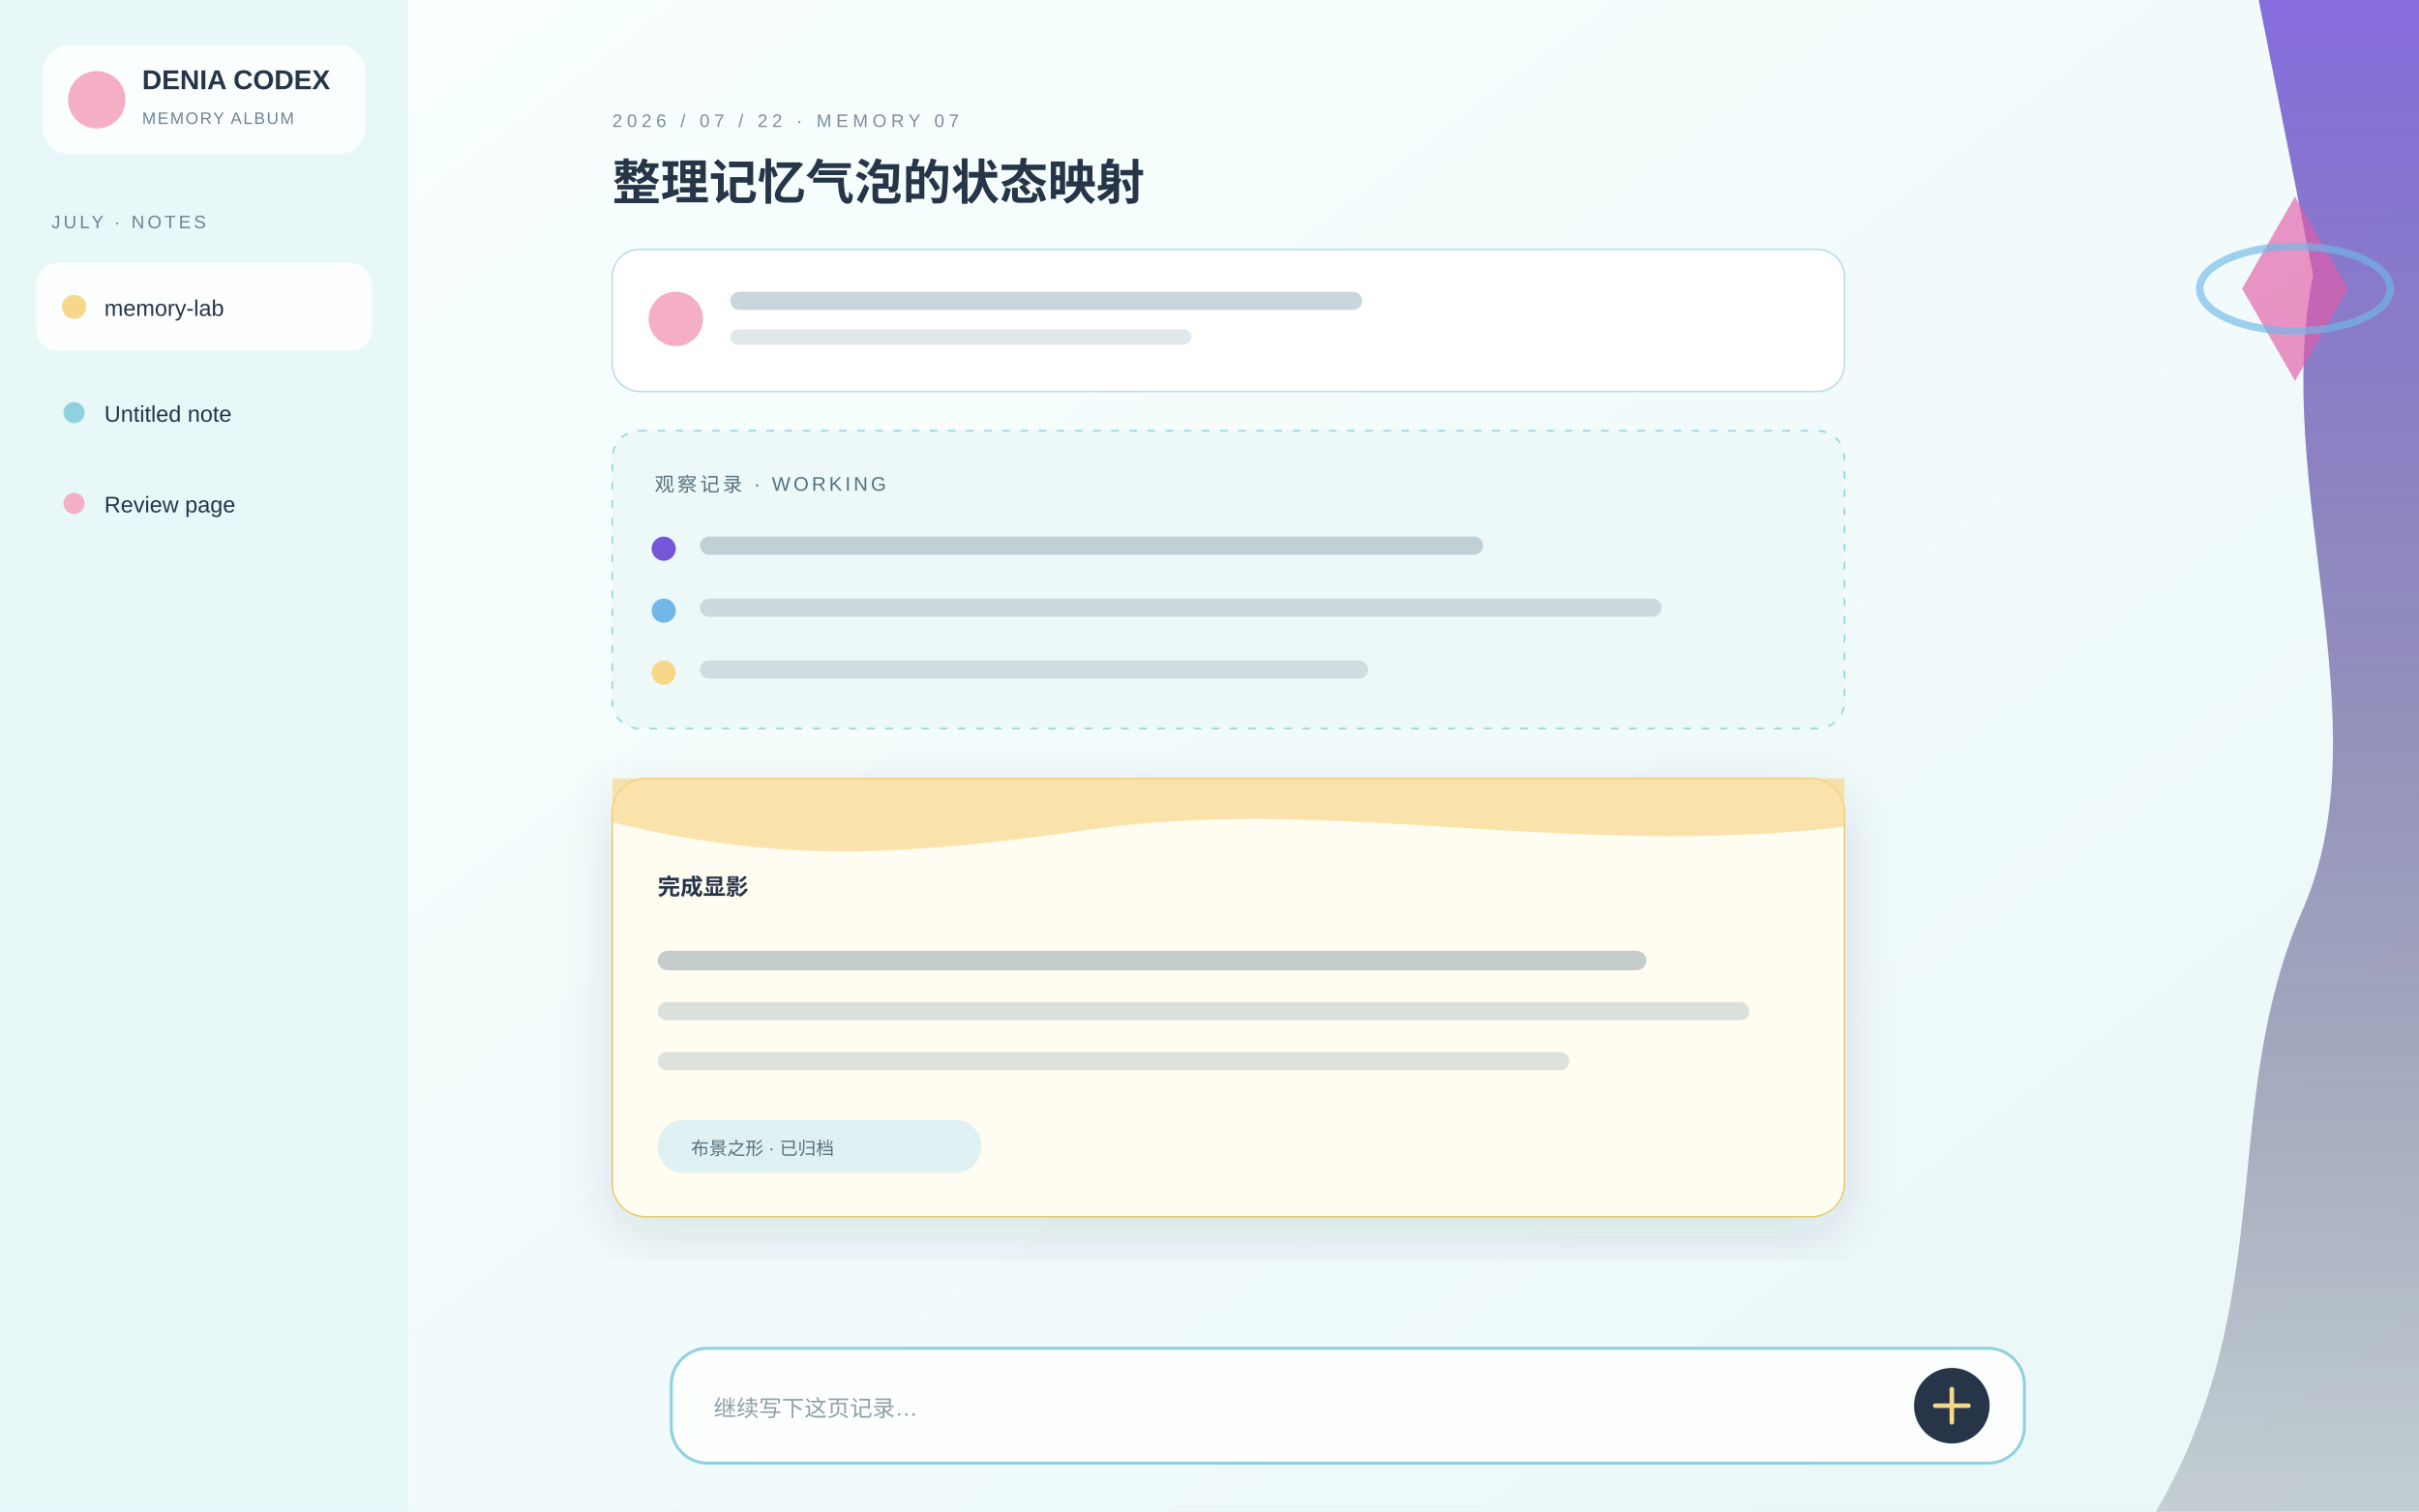
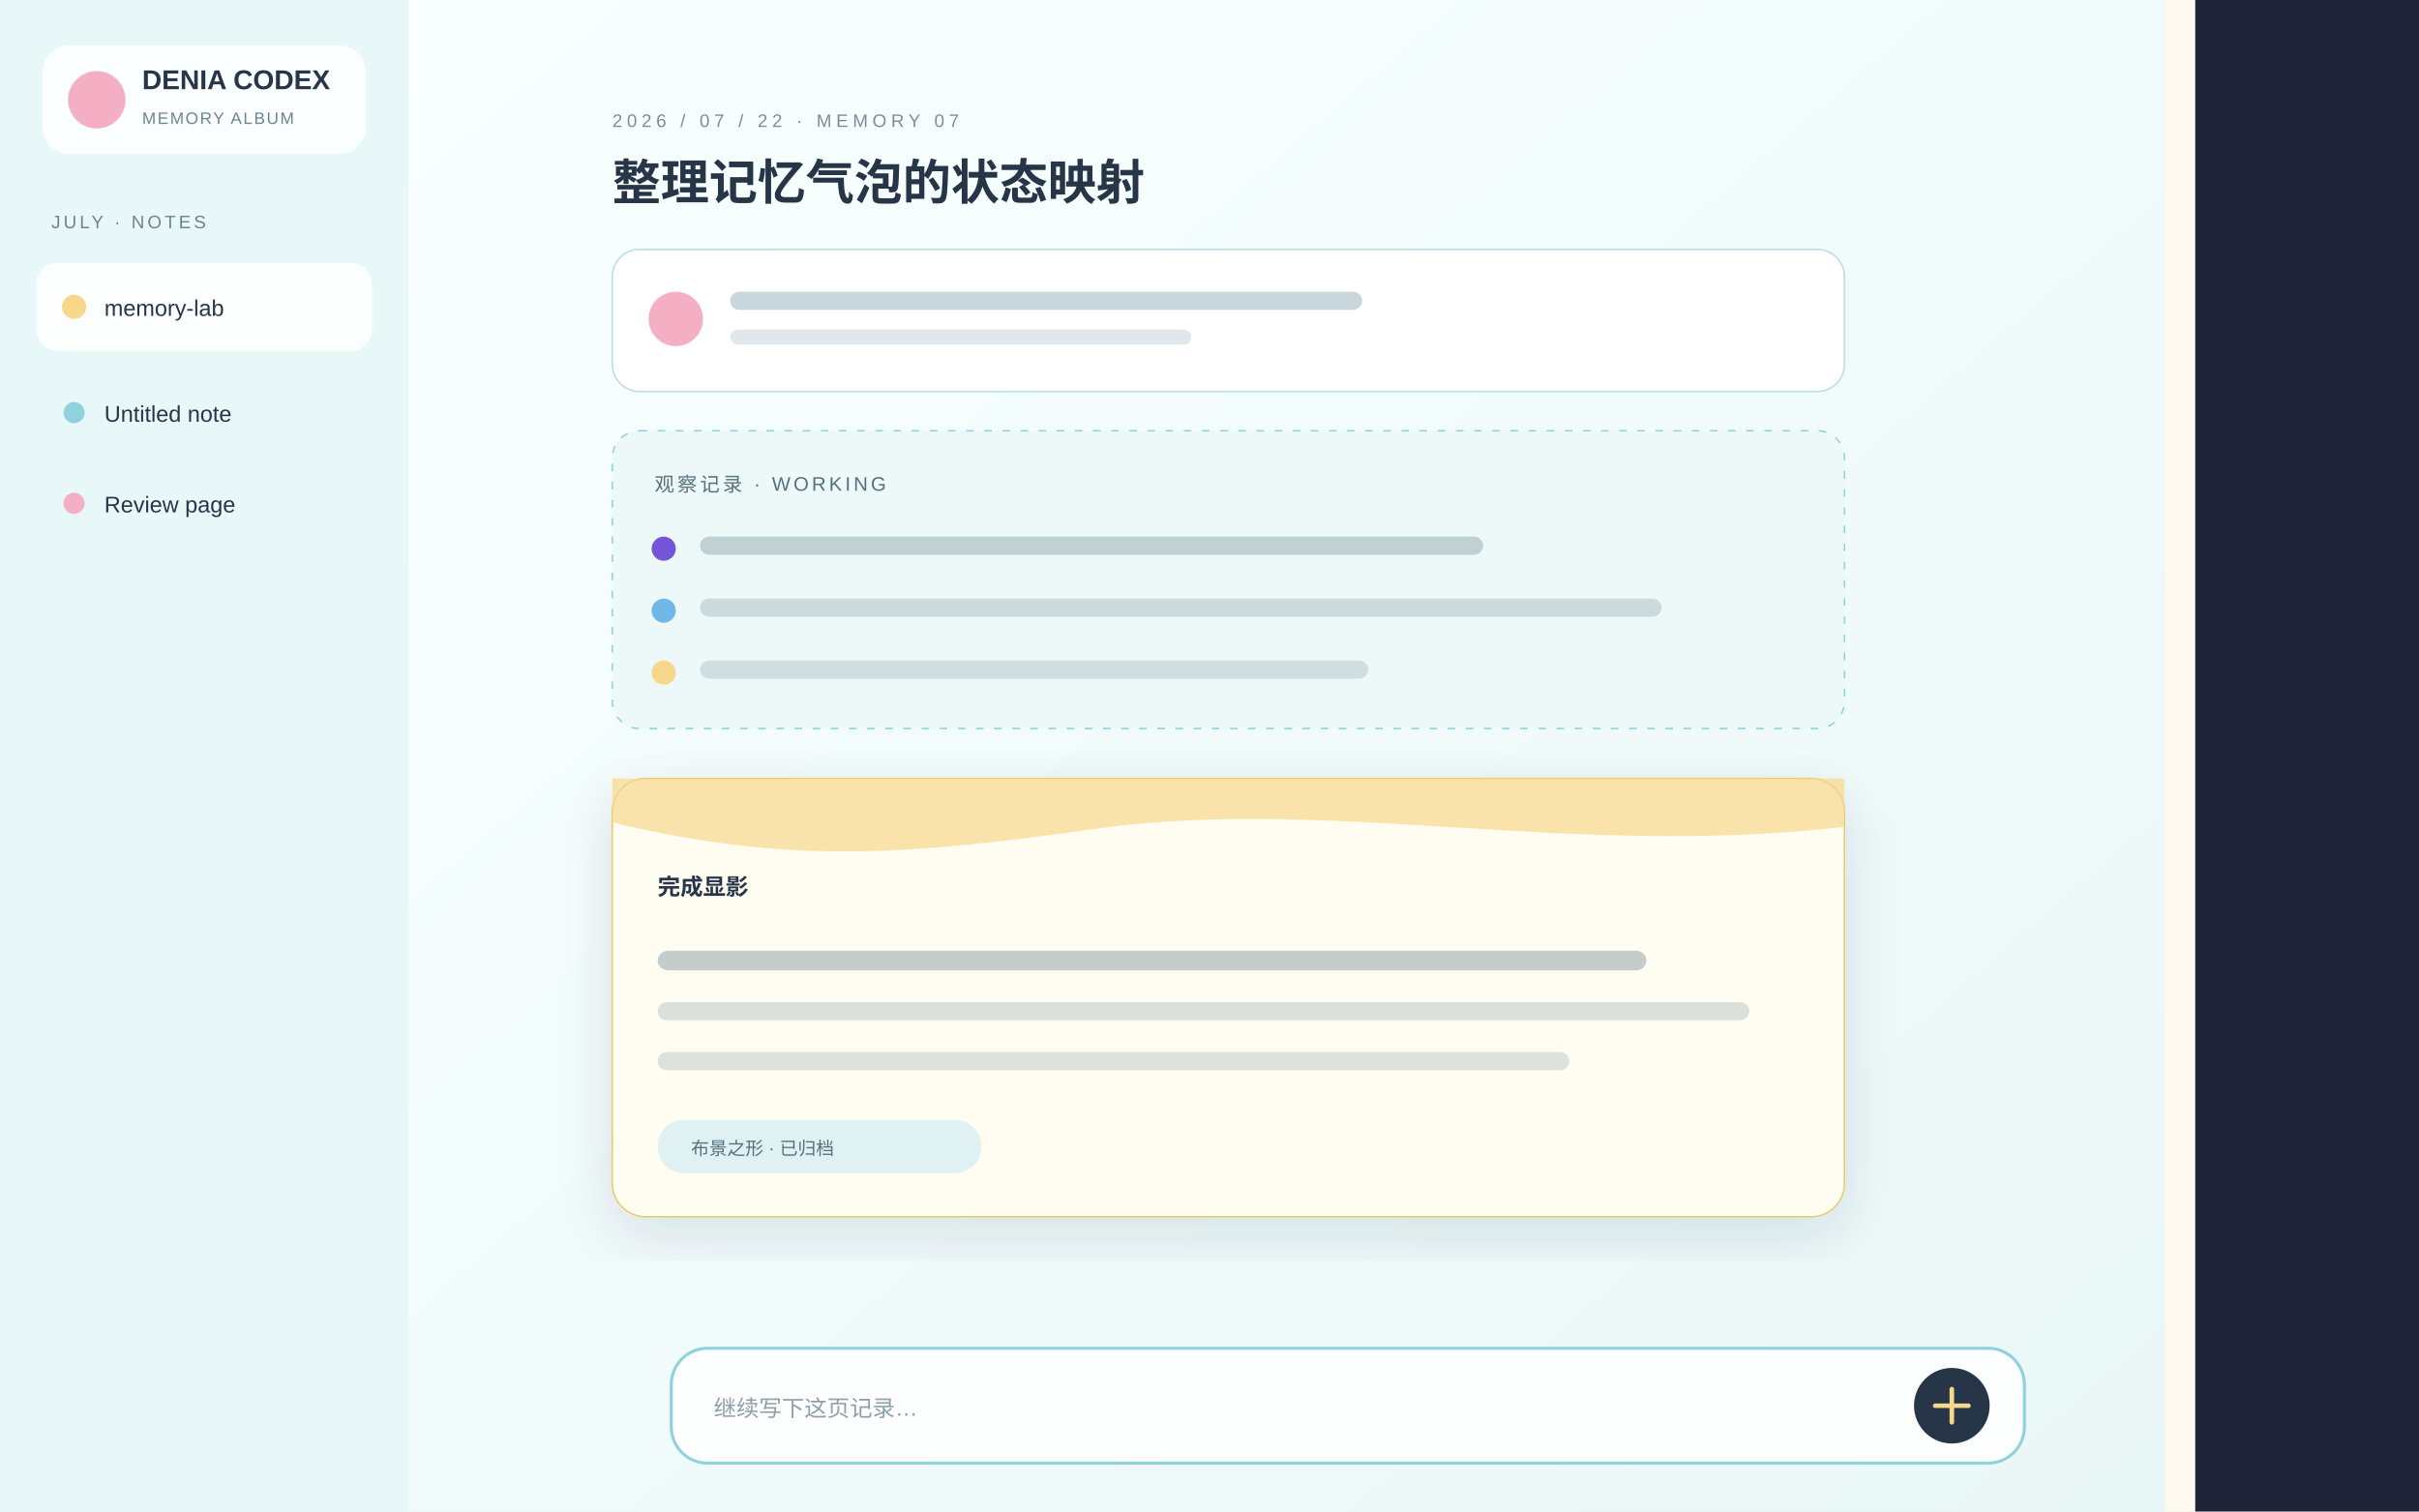
<svg xmlns="http://www.w3.org/2000/svg" width="1600" height="1000" viewBox="0 0 1600 1000">
  <defs>
    <linearGradient id="page" x1="0" y1="0" x2="1" y2="1">
      <stop offset="0" stop-color="#f9ffff" />
      <stop offset="1" stop-color="#eaf7f7" />
-     </linearGradient>
-     <linearGradient id="void" x1="0" y1="0" x2="0" y2="1">
-       <stop stop-color="#7556d9" stop-opacity=".86" />
-       <stop offset="1" stop-color="#11162f" stop-opacity=".18" />
    </linearGradient>
    <filter id="shadow">
      <feDropShadow dx="0" dy="12" stdDeviation="18" flood-color="#263548" flood-opacity=".12" />
    </filter>
  </defs>
  <rect width="1600" height="1000" fill="#dceff1" />
  <rect x="0" width="270" height="1000" fill="#e8f7f7" />
  <rect x="28" y="30" width="214" height="72" rx="18" fill="#fff" opacity=".82" />
  <circle cx="64" cy="66" r="19" fill="#f4afc5" />
  <text x="94" y="59" fill="#263548" font-family="Arial, sans-serif" font-size="18" font-weight="700">DENIA CODEX</text>
  <text x="94" y="82" fill="#6b8491" font-family="Arial, sans-serif" font-size="11" letter-spacing="1">MEMORY ALBUM</text>
  <text x="34" y="151" fill="#6b8491" font-family="Arial, sans-serif" font-size="12" letter-spacing="2">JULY · NOTES</text>
  <g font-family="Arial, sans-serif" font-size="15" fill="#263548">
    <rect x="24" y="174" width="222" height="58" rx="14" fill="#fff" opacity=".85" />
    <circle cx="49" cy="203" r="8" fill="#f7d88a" />
    <text x="69" y="209">memory-lab</text>
    <circle cx="49" cy="273" r="7" fill="#8fd2dd" />
    <text x="69" y="279">Untitled note</text>
    <circle cx="49" cy="333" r="7" fill="#f4afc5" />
    <text x="69" y="339">Review page</text>
  </g>
-   <rect x="270" width="1330" height="1000" fill="url(#page)" />
-   <path d="M1494 0h106v1000h-174c82-140 41-270 97-398 54-123-21-283 7-420z" fill="url(#void)" />
-   <path d="M1518 130 1553 191l-35 61-35-61z" fill="#e45aa8" opacity=".65" />
-   <ellipse cx="1518" cy="191" rx="63" ry="28" fill="none" stroke="#6fb8e7" stroke-width="5" opacity=".65" />
+   <rect x="270" width="1162" height="1000" fill="url(#page)" />
+   <rect x="1432" width="20" height="1000" fill="#fffaf0" />
+   <rect x="1452" width="148" height="1000" fill="#202238" />
  <g transform="translate(405 56)">
    <text x="0" y="28" fill="#7a8e9a" font-family="Arial, sans-serif" font-size="12" letter-spacing="3">2026 / 07 / 22 · MEMORY 07</text>
    <text x="0" y="76" fill="#263548" font-family="Arial, sans-serif" font-size="32" font-weight="700">整理记忆气泡的状态映射</text>
    <rect x="0" y="109" width="815" height="94" rx="18" fill="#fff" stroke="#b8dde3" />
    <circle cx="42" cy="155" r="18" fill="#f4afc5" />
    <rect x="78" y="137" width="418" height="12" rx="6" fill="#9db6bf" opacity=".55" />
    <rect x="78" y="162" width="305" height="10" rx="5" fill="#9db6bf" opacity=".32" />
    <rect x="0" y="229" width="815" height="197" rx="18" fill="#edf8f8" stroke="#8fd2dd" stroke-dasharray="5 7" />
    <text x="28" y="269" fill="#55717c" font-family="Arial, sans-serif" font-size="13" letter-spacing="2">观察记录 · WORKING</text>
    <circle cx="34" cy="307" r="8" fill="#7556d9" />
    <rect x="58" y="299" width="518" height="12" rx="6" fill="#7f9ba5" opacity=".42" />
    <circle cx="34" cy="348" r="8" fill="#6fb8e7" />
    <rect x="58" y="340" width="636" height="12" rx="6" fill="#7f9ba5" opacity=".32" />
    <circle cx="34" cy="389" r="8" fill="#f7d88a" />
    <rect x="58" y="381" width="442" height="12" rx="6" fill="#7f9ba5" opacity=".28" />
    <g filter="url(#shadow)">
      <rect x="0" y="459" width="815" height="290" rx="22" fill="#fffdf1" stroke="#e8c970" />
      <path d="M0 459h815v32c-181 21-337-20-493 1-127 18-207 24-322-4z" fill="#f7d88a" opacity=".68" />
      <text x="30" y="536" fill="#263548" font-family="Arial, sans-serif" font-size="15" font-weight="700">完成显影</text>
      <rect x="30" y="573" width="654" height="13" rx="7" fill="#7c939e" opacity=".45" />
      <rect x="30" y="607" width="722" height="12" rx="6" fill="#7c939e" opacity=".28" />
      <rect x="30" y="640" width="603" height="12" rx="6" fill="#7c939e" opacity=".26" />
      <rect x="30" y="685" width="214" height="35" rx="17" fill="#dff1f2" />
      <text x="52" y="708" fill="#55717c" font-family="Arial, sans-serif" font-size="12">布景之形 · 已归档</text>
    </g>
  </g>
  <g transform="translate(444 892)">
    <rect width="895" height="76" rx="24" fill="#fff" fill-opacity=".86" stroke="#8fd2dd" stroke-width="2" />
    <text x="28" y="45" fill="#8da0a8" font-family="Arial, sans-serif" font-size="15">继续写下这页记录…</text>
    <circle cx="847" cy="38" r="25" fill="#263548" />
    <path d="M836 38h22M847 27v22" stroke="#f7d88a" stroke-width="3" stroke-linecap="round" />
  </g>
</svg>
